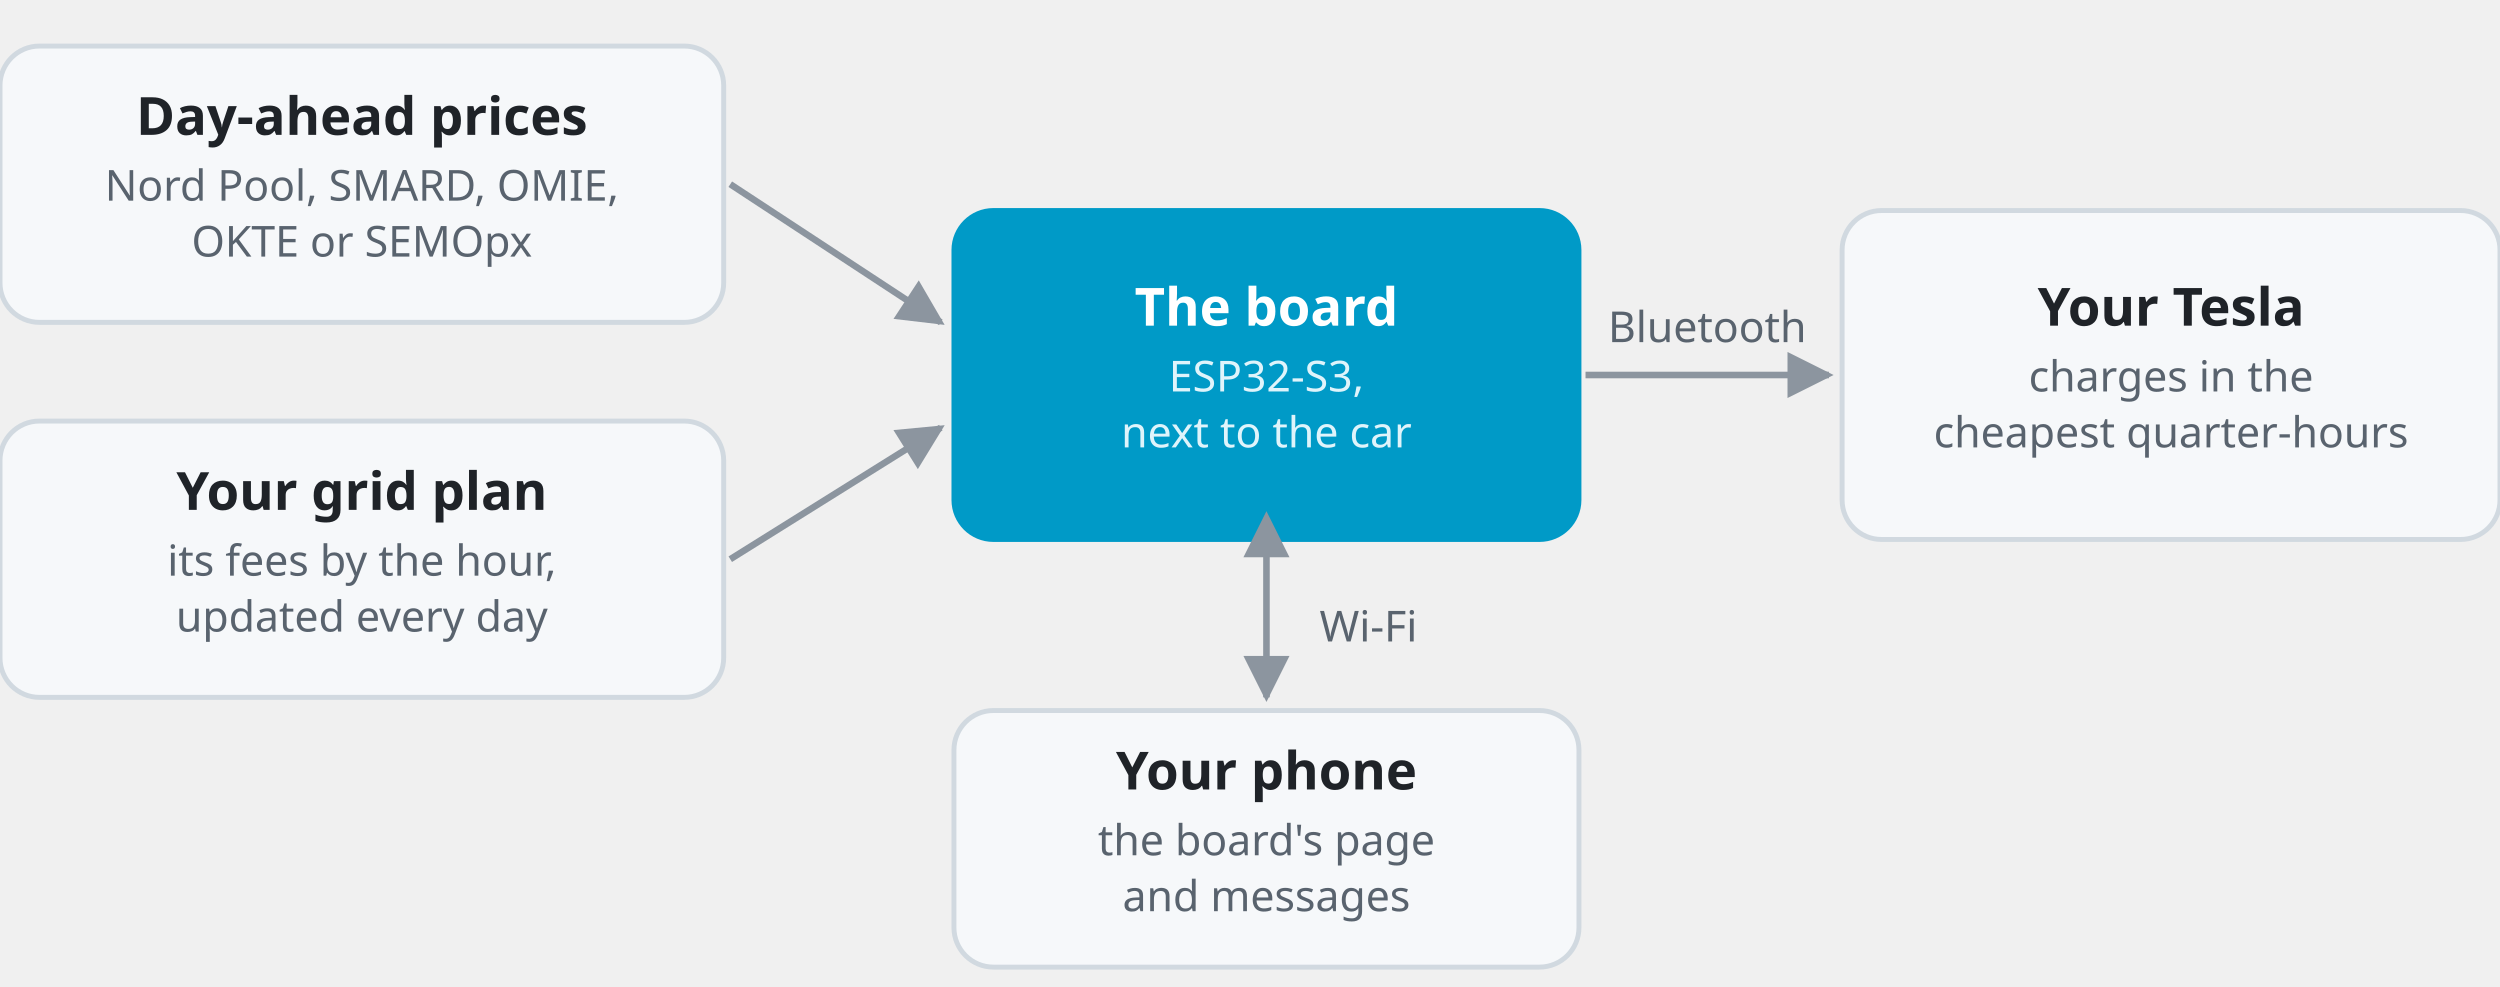
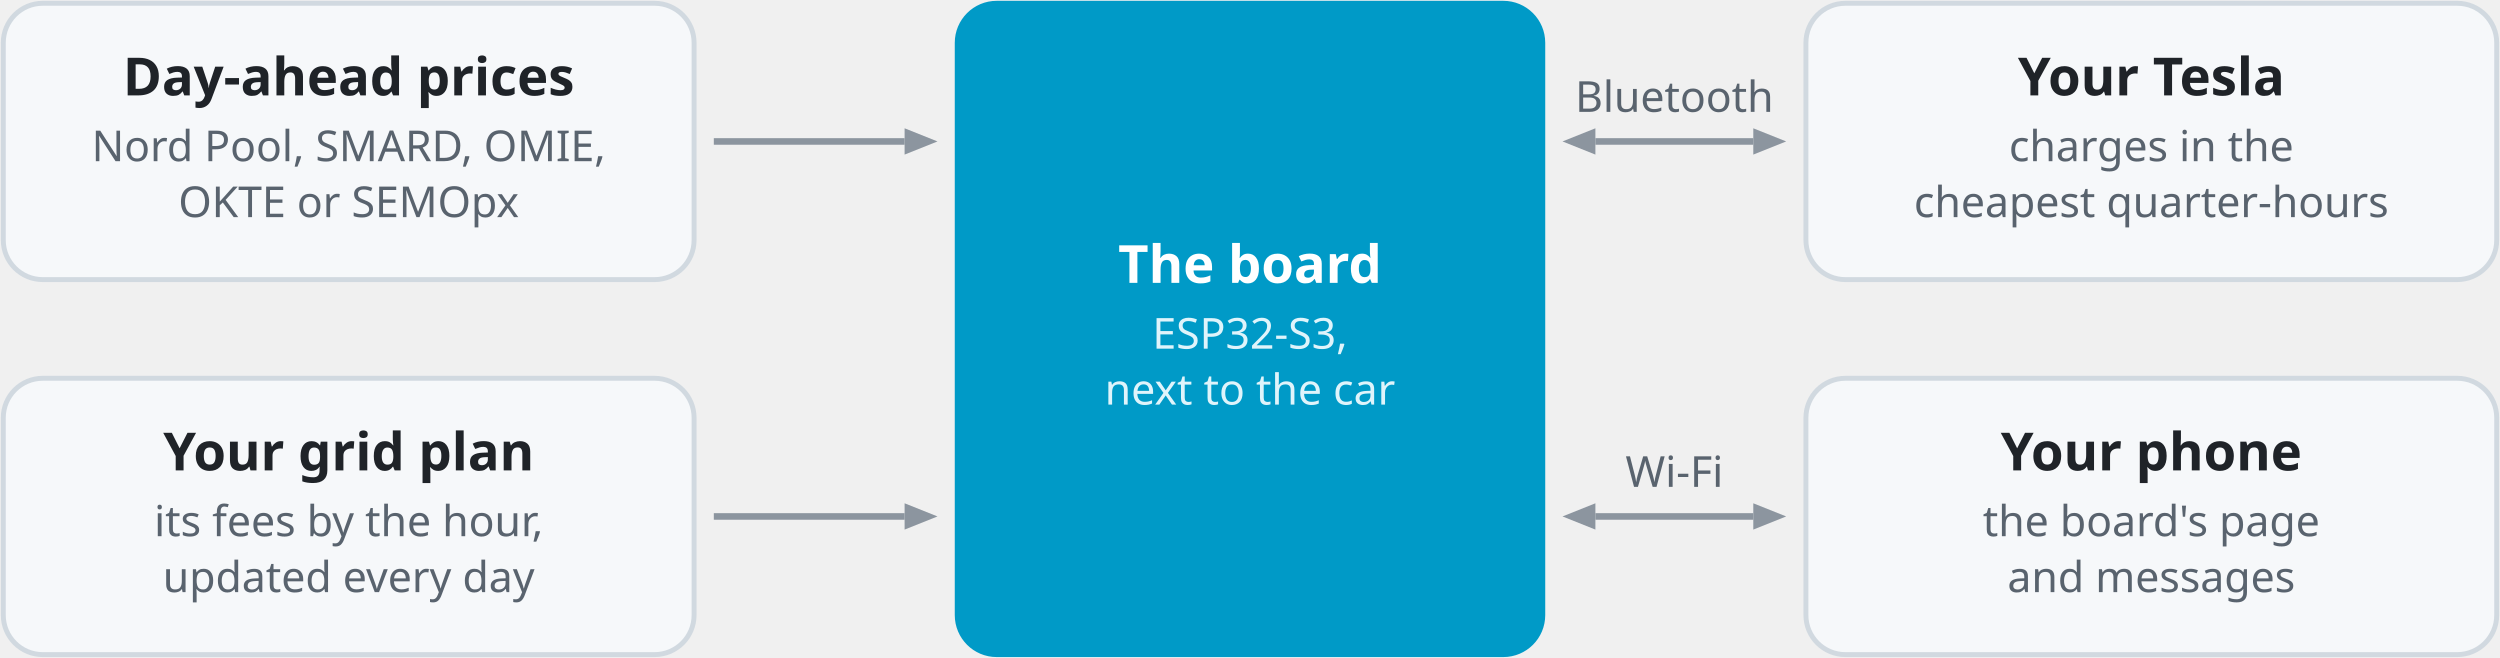
- <svg xmlns="http://www.w3.org/2000/svg" viewBox="0 0 760 300" width="760" height="300" font-family="-apple-system, BlinkMacSystemFont, 'Segoe UI', 'Noto Sans', Helvetica, Arial, sans-serif">
+ <svg xmlns="http://www.w3.org/2000/svg" viewBox="0 0 760 200" width="760" height="200" font-family="-apple-system, BlinkMacSystemFont, 'Segoe UI', 'Noto Sans', Helvetica, Arial, sans-serif">
  <defs>
-     <marker id="head" viewBox="0 0 10 10" refX="9" refY="5" markerWidth="7" markerHeight="7" orient="auto-start-reverse">
-       <path d="M0 0L10 5L0 10z" fill="#8c959f" />
-     </marker>
-     <marker id="tail" viewBox="0 0 10 10" refX="1" refY="5" markerWidth="7" markerHeight="7" orient="auto-start-reverse">
-       <path d="M0 0L10 5L0 10z" fill="#8c959f" />
+     <marker id="head" viewBox="0 0 10 8" refX="0" refY="4" markerUnits="userSpaceOnUse" markerWidth="10" markerHeight="8" orient="auto-start-reverse">
+       <path d="M0 0L10 4L0 8z" fill="#8c959f" />
    </marker>
  </defs>
-   <rect x="0" y="14" width="220" height="84" rx="12" fill="#f6f8fa" stroke="#d1d9e0" stroke-width="1.5" />
-   <text x="110.0" y="41.0" text-anchor="middle" font-size="16" font-weight="600" fill="#1f2328">Day-ahead prices</text>
-   <text x="110.0" y="61.0" text-anchor="middle" font-size="13" fill="#59636e">Nord Pool, SMARD, OMIE,</text>
-   <text x="110.0" y="78.0" text-anchor="middle" font-size="13" fill="#59636e">OKTE or SEMOpx</text>
-   <rect x="0" y="128" width="220" height="84" rx="12" fill="#f6f8fa" stroke="#d1d9e0" stroke-width="1.5" />
-   <text x="110.0" y="155.0" text-anchor="middle" font-size="16" font-weight="600" fill="#1f2328">Your grid plan</text>
-   <text x="110.0" y="175.0" text-anchor="middle" font-size="13" fill="#59636e">its fees by the hour,</text>
-   <text x="110.0" y="192.0" text-anchor="middle" font-size="13" fill="#59636e">updated every day</text>
-   <rect x="290" y="64" width="190" height="100" rx="12" fill="#009ac7" stroke="#009ac7" stroke-width="1.5" />
-   <text x="385.0" y="99.0" text-anchor="middle" font-size="16" font-weight="600" fill="#ffffff">The board</text>
-   <text x="385.0" y="119.0" text-anchor="middle" font-size="13" fill="#dff4fb">ESP32-S3,</text>
-   <text x="385.0" y="136.0" text-anchor="middle" font-size="13" fill="#dff4fb">next to the car</text>
-   <rect x="560" y="64" width="200" height="100" rx="12" fill="#f6f8fa" stroke="#d1d9e0" stroke-width="1.5" />
-   <text x="660.0" y="99.0" text-anchor="middle" font-size="16" font-weight="600" fill="#1f2328">Your Tesla</text>
-   <text x="660.0" y="119.0" text-anchor="middle" font-size="13" fill="#59636e">charges in the</text>
-   <text x="660.0" y="136.0" text-anchor="middle" font-size="13" fill="#59636e">cheapest quarter-hours</text>
-   <rect x="290" y="216" width="190" height="78" rx="12" fill="#f6f8fa" stroke="#d1d9e0" stroke-width="1.5" />
-   <text x="385.0" y="240.0" text-anchor="middle" font-size="16" font-weight="600" fill="#1f2328">Your phone</text>
-   <text x="385.0" y="260.0" text-anchor="middle" font-size="13" fill="#59636e">the board's page</text>
-   <text x="385.0" y="277.0" text-anchor="middle" font-size="13" fill="#59636e">and messages</text>
-   <line x1="222" y1="56" x2="286" y2="98" stroke="#8c959f" stroke-width="2" marker-end="url(#head)" />
-   <line x1="222" y1="170" x2="286" y2="130" stroke="#8c959f" stroke-width="2" marker-end="url(#head)" />
-   <line x1="482" y1="114" x2="556" y2="114" stroke="#8c959f" stroke-width="2" marker-end="url(#head)" />
-   <text x="519" y="104" text-anchor="middle" font-size="13" fill="#59636e">Bluetooth</text>
-   <line x1="385" y1="168" x2="385" y2="212" stroke="#8c959f" stroke-width="2" marker-start="url(#tail)" marker-end="url(#head)" />
-   <text x="416" y="195" text-anchor="middle" font-size="13" fill="#59636e">Wi-Fi</text>
+   <rect x="1" y="1" width="210" height="84" rx="12" fill="#f6f8fa" stroke="#d1d9e0" stroke-width="1.5" />
+   <text x="106" y="29" text-anchor="middle" font-size="16" font-weight="600" fill="#1f2328">Day-ahead prices</text>
+   <text x="106" y="49" text-anchor="middle" font-size="13" fill="#59636e">Nord Pool, SMARD, OMIE,</text>
+   <text x="106" y="66" text-anchor="middle" font-size="13" fill="#59636e">OKTE or SEMOpx</text>
+   <rect x="1" y="115" width="210" height="84" rx="12" fill="#f6f8fa" stroke="#d1d9e0" stroke-width="1.5" />
+   <text x="106" y="143" text-anchor="middle" font-size="16" font-weight="600" fill="#1f2328">Your grid plan</text>
+   <text x="106" y="163" text-anchor="middle" font-size="13" fill="#59636e">its fees by the hour,</text>
+   <text x="106" y="180" text-anchor="middle" font-size="13" fill="#59636e">updated every day</text>
+   <rect x="291" y="1" width="178" height="198" rx="12" fill="#009ac7" stroke="#009ac7" stroke-width="1.5" />
+   <text x="380" y="86" text-anchor="middle" font-size="16" font-weight="600" fill="#ffffff">The board</text>
+   <text x="380" y="106" text-anchor="middle" font-size="13" fill="#dff4fb">ESP32-S3,</text>
+   <text x="380" y="123" text-anchor="middle" font-size="13" fill="#dff4fb">next to the car</text>
+   <rect x="549" y="1" width="210" height="84" rx="12" fill="#f6f8fa" stroke="#d1d9e0" stroke-width="1.5" />
+   <text x="654" y="29" text-anchor="middle" font-size="16" font-weight="600" fill="#1f2328">Your Tesla</text>
+   <text x="654" y="49" text-anchor="middle" font-size="13" fill="#59636e">charges in the</text>
+   <text x="654" y="66" text-anchor="middle" font-size="13" fill="#59636e">cheapest quarter-hours</text>
+   <rect x="549" y="115" width="210" height="84" rx="12" fill="#f6f8fa" stroke="#d1d9e0" stroke-width="1.5" />
+   <text x="654" y="143" text-anchor="middle" font-size="16" font-weight="600" fill="#1f2328">Your phone</text>
+   <text x="654" y="163" text-anchor="middle" font-size="13" fill="#59636e">the board's page</text>
+   <text x="654" y="180" text-anchor="middle" font-size="13" fill="#59636e">and messages</text>
+   <line x1="217" y1="43" x2="275" y2="43" stroke="#8c959f" stroke-width="2" marker-end="url(#head)" />
+   <line x1="217" y1="157" x2="275" y2="157" stroke="#8c959f" stroke-width="2" marker-end="url(#head)" />
+   <line x1="485" y1="43" x2="533" y2="43" stroke="#8c959f" stroke-width="2" marker-start="url(#head)" marker-end="url(#head)" />
+   <text x="509" y="34" text-anchor="middle" font-size="13" fill="#59636e">Bluetooth</text>
+   <line x1="485" y1="157" x2="533" y2="157" stroke="#8c959f" stroke-width="2" marker-start="url(#head)" marker-end="url(#head)" />
+   <text x="509" y="148" text-anchor="middle" font-size="13" fill="#59636e">Wi-Fi</text>
</svg>
